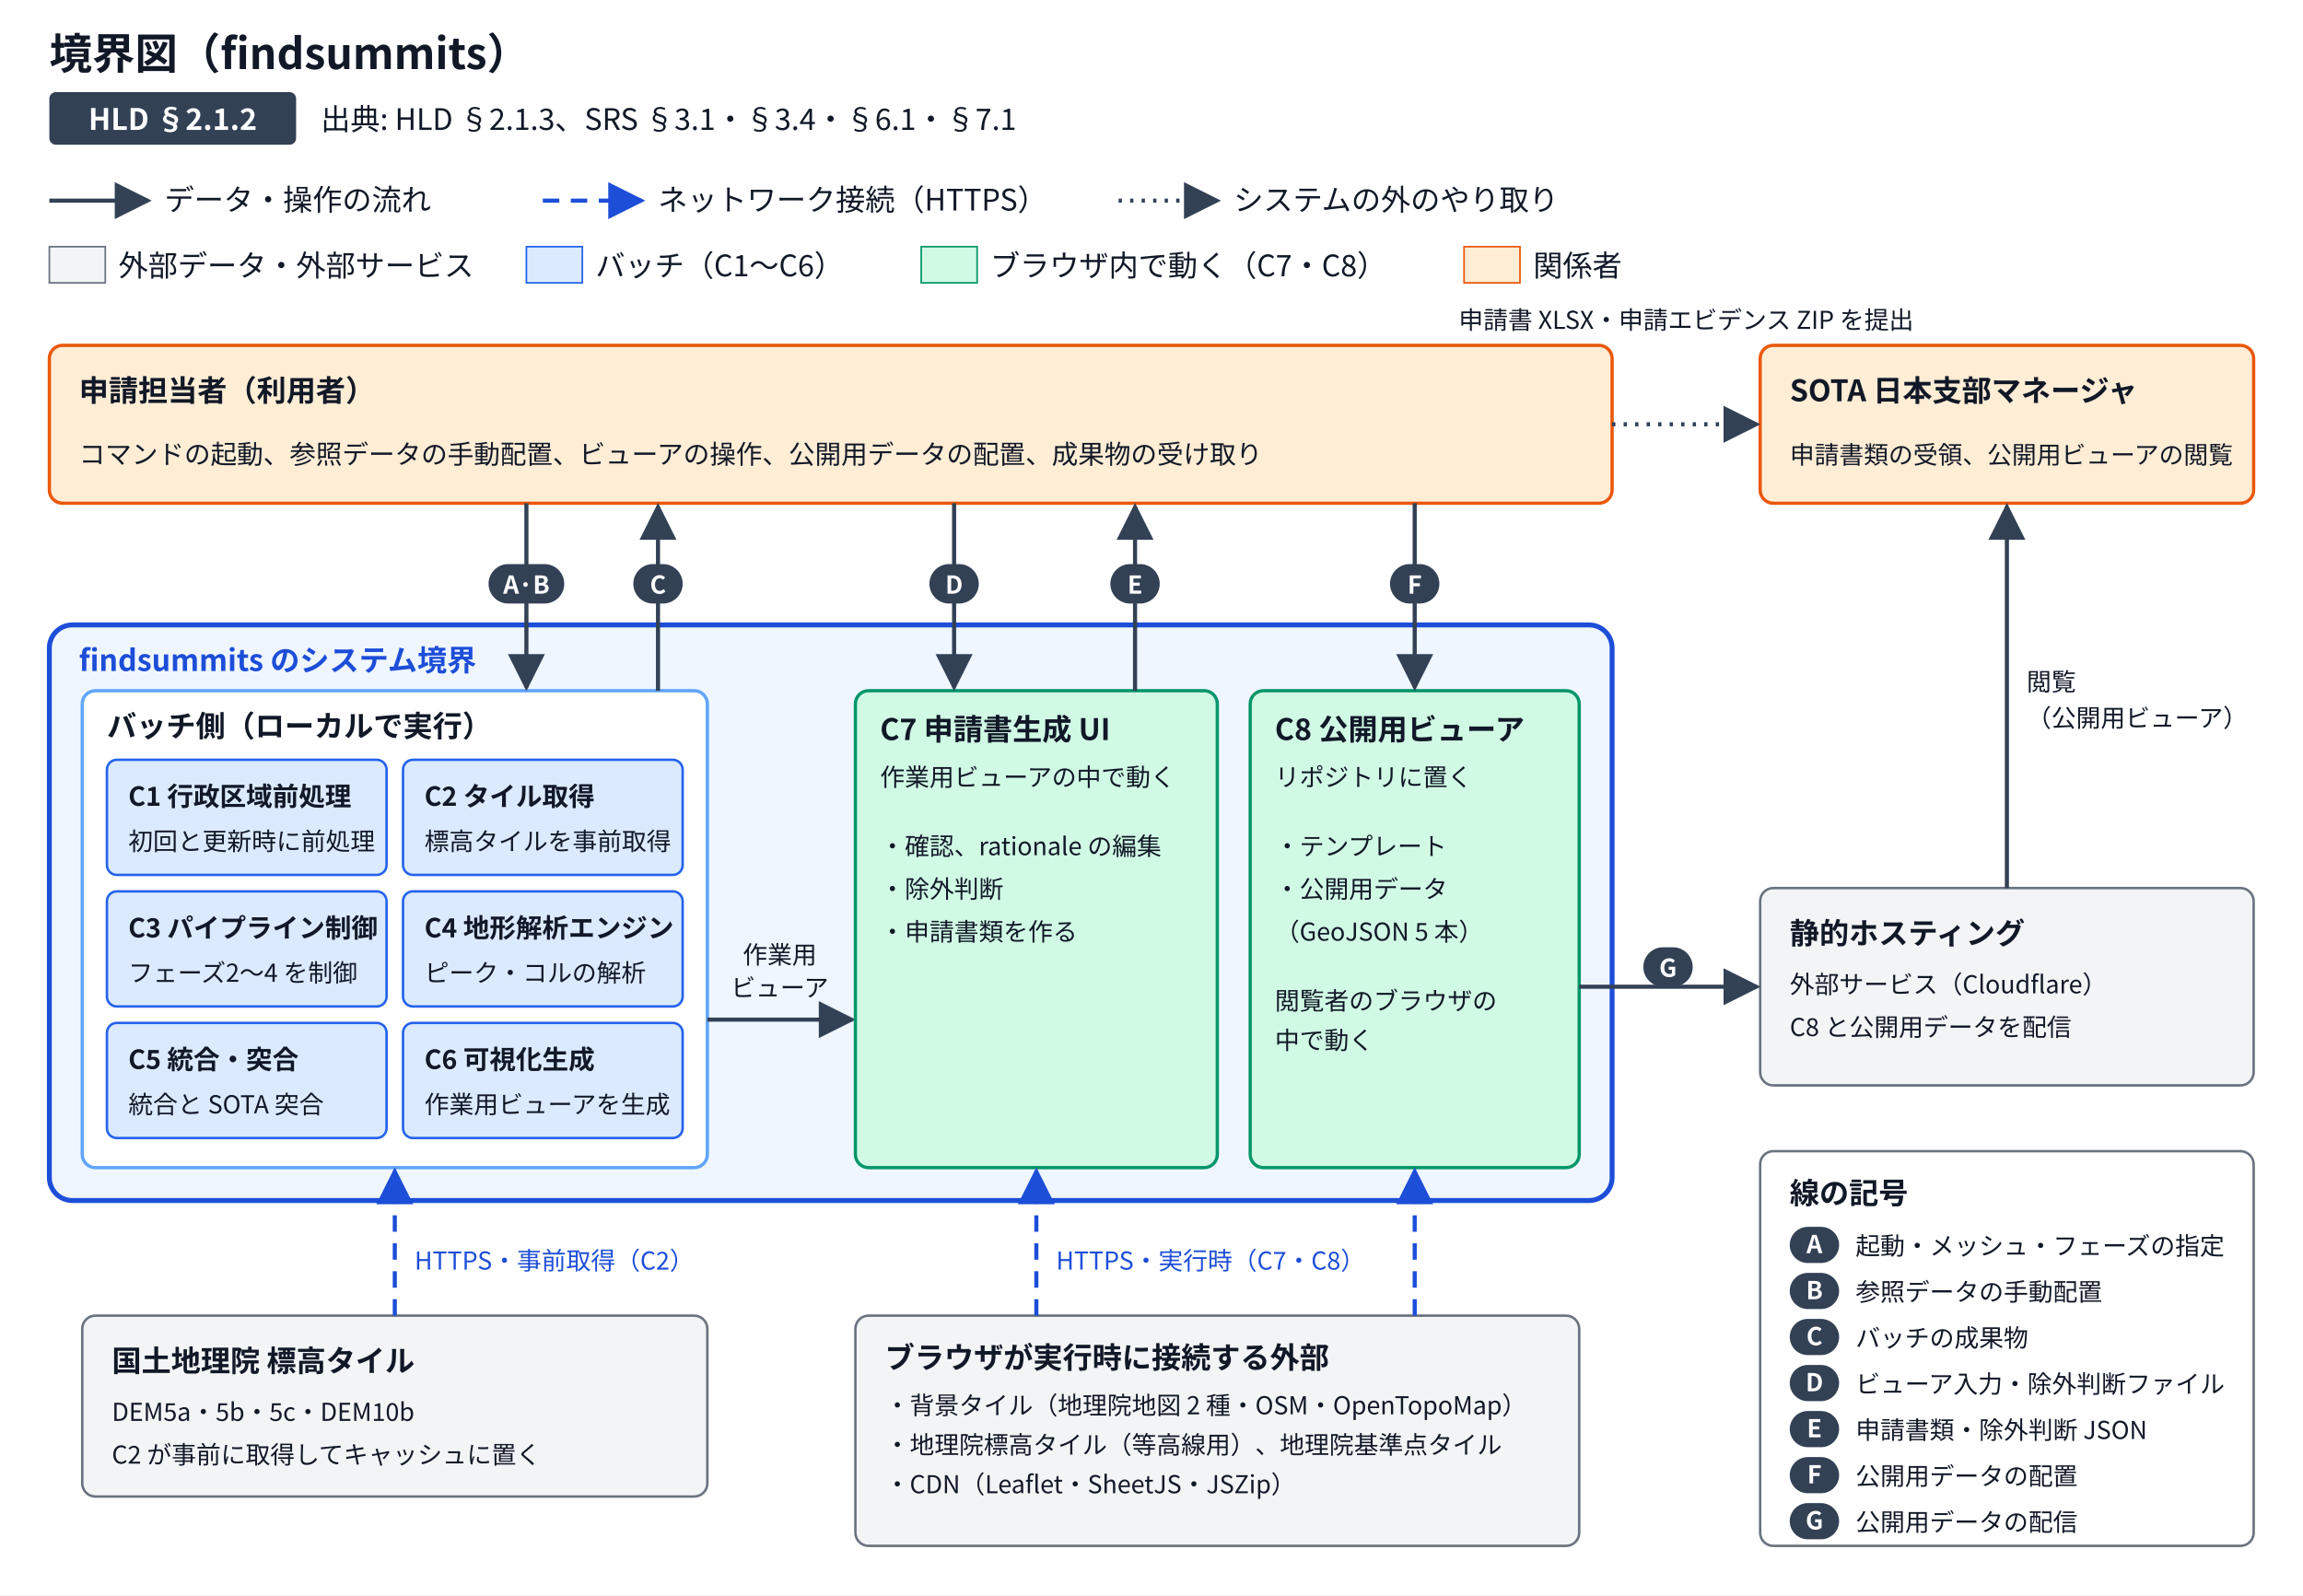
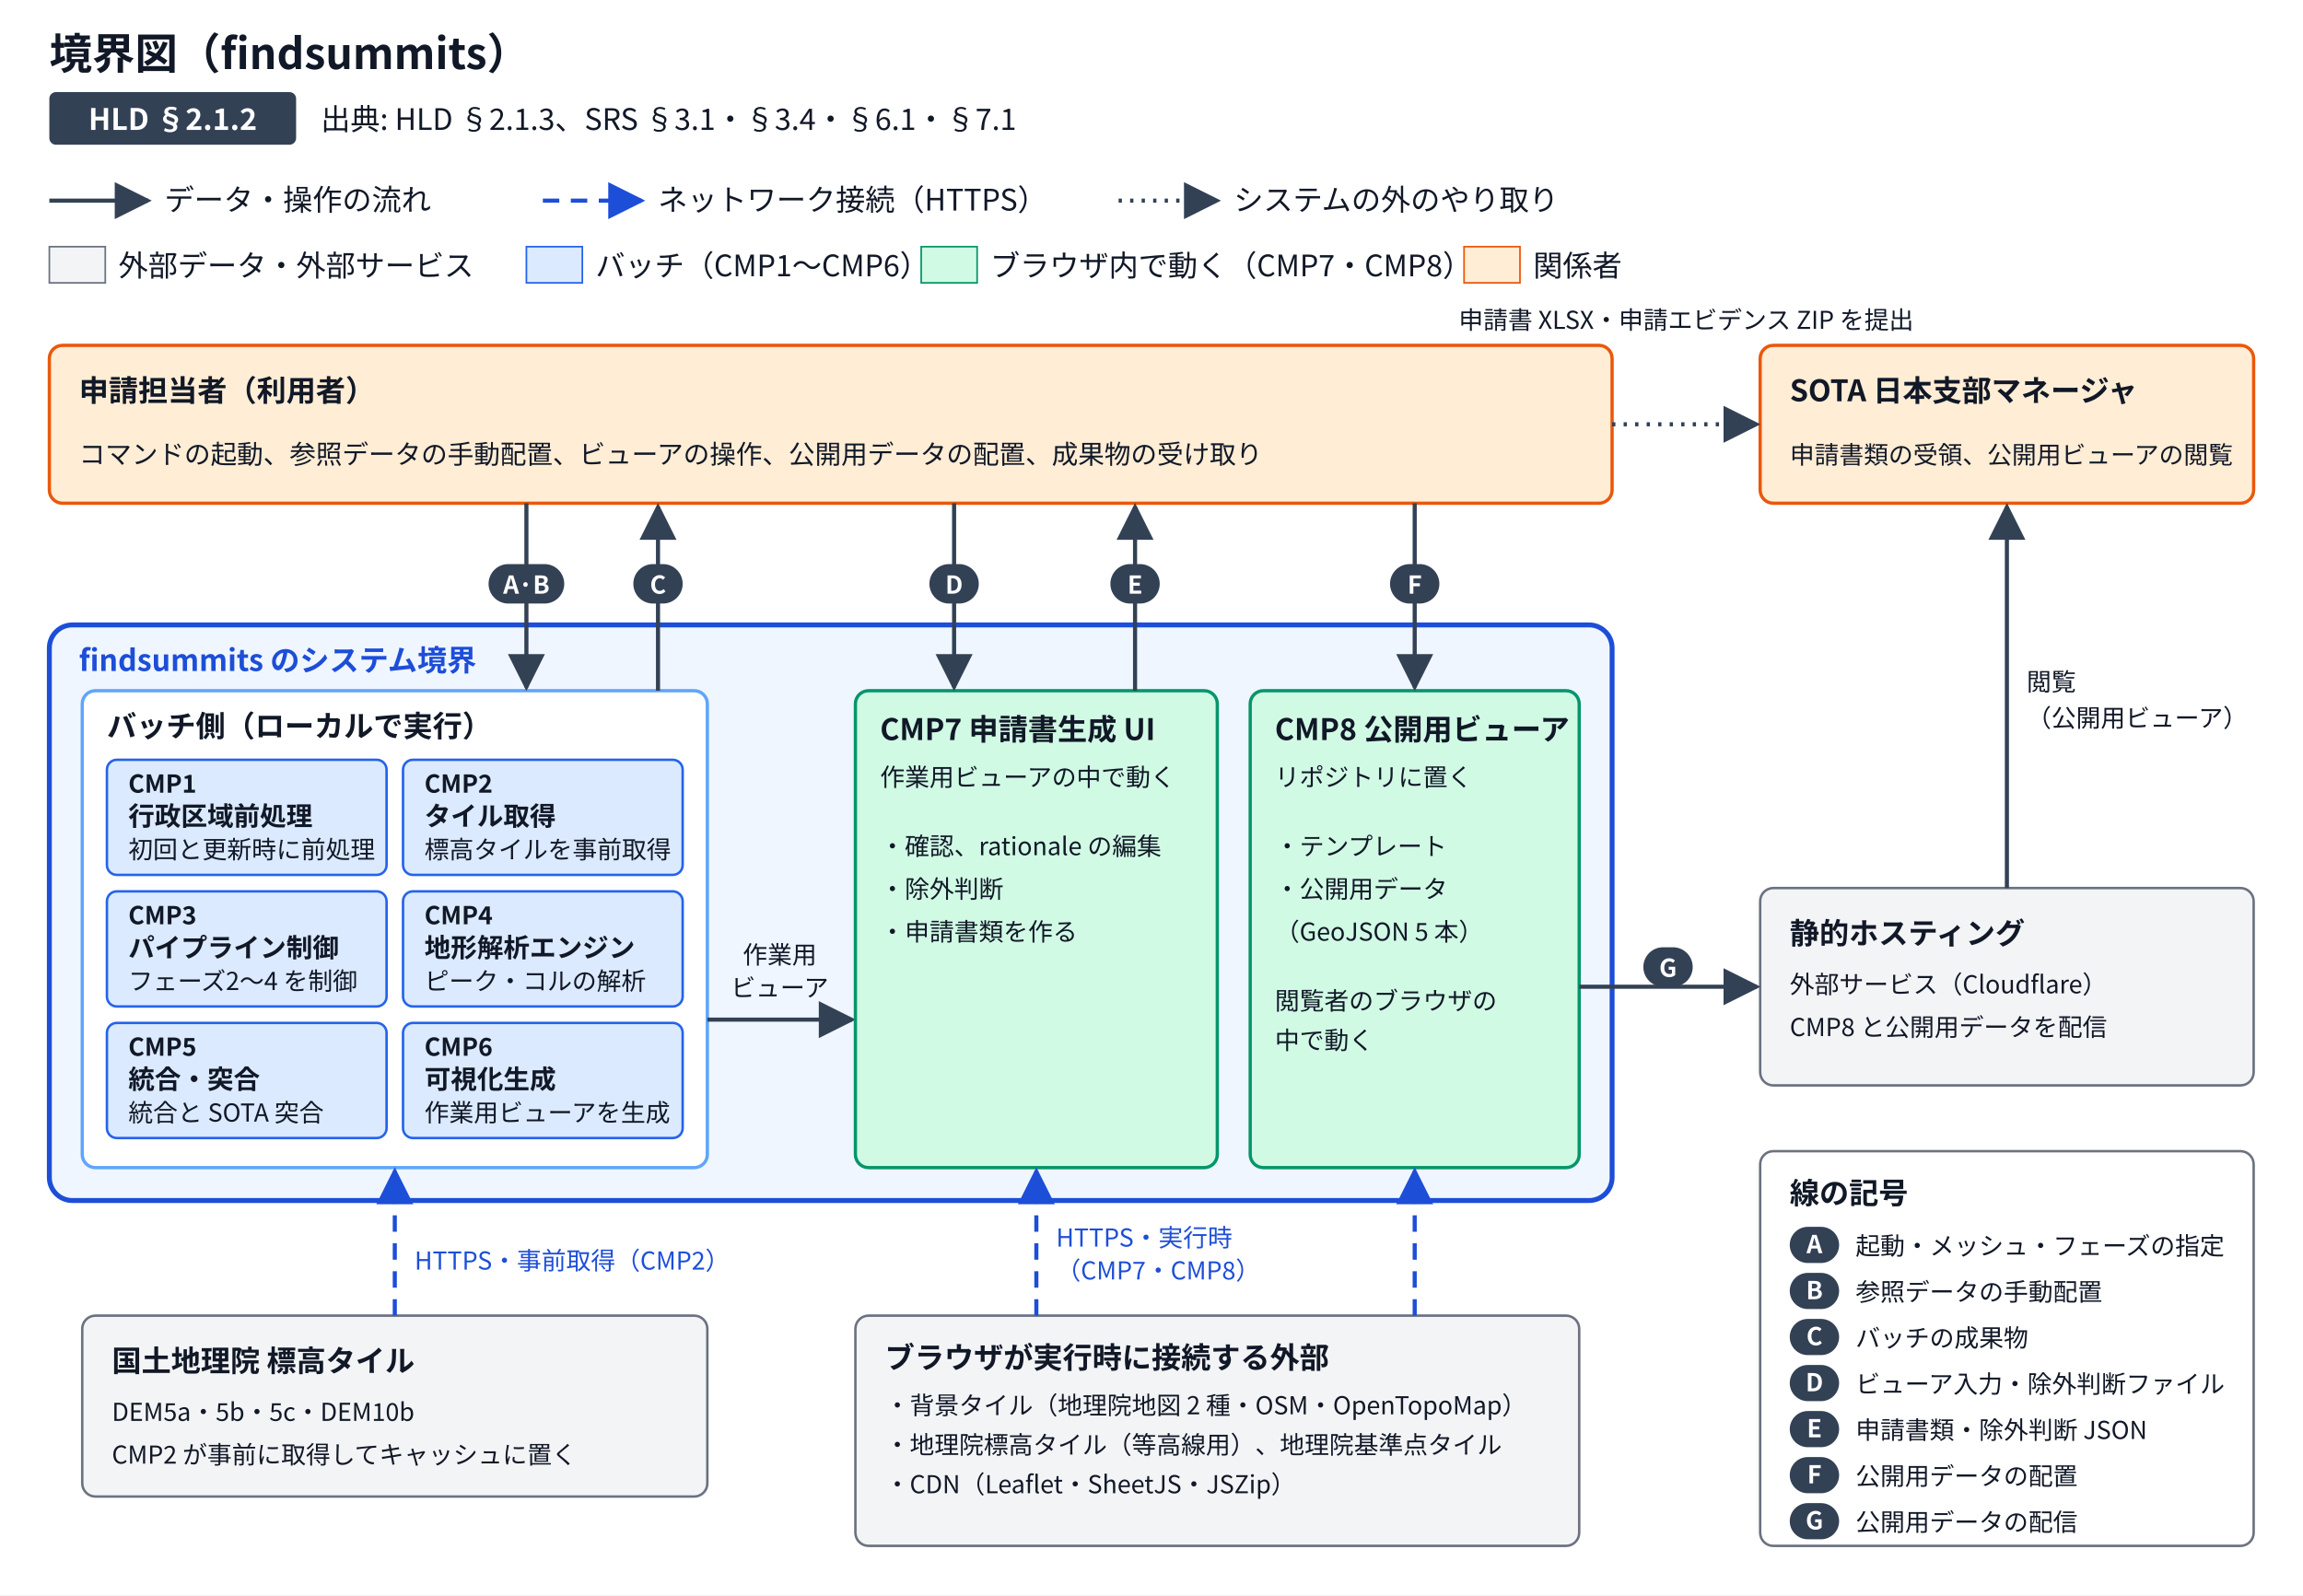
<svg xmlns="http://www.w3.org/2000/svg" width="1400" height="970" viewBox="0 0 1400 970" role="img" aria-label="HLD 境界図">
  <style>svg { font-family: "Noto Sans CJK JP", "Hiragino Sans", "Yu Gothic", "Meiryo", sans-serif; background: #fff; }
text { font-size: 18px; fill: #111827; }
.b { font-weight: 700; } .ttl { font-size: 26px; font-weight: 700; }
.w { fill: #fff; font-weight: 700; } .blue { fill: #1d4ed8; }
.s { font-size: 15px; } .m { font-size: 16px; }
.k { font-size: 15px; fill: #fff; font-weight: 700; }</style>
  <rect width="100%" height="100%" fill="#ffffff" />
  <defs>
    <marker id="ah1" viewBox="0 0 10 10" refX="9" refY="5" markerWidth="9" markerHeight="9" orient="auto-start-reverse">
      <path d="M0,0 L10,5 L0,10 z" fill="#334155" />
    </marker>
    <marker id="ah2" viewBox="0 0 10 10" refX="9" refY="5" markerWidth="9" markerHeight="9" orient="auto-start-reverse">
      <path d="M0,0 L10,5 L0,10 z" fill="#1d4ed8" />
    </marker>
  </defs>
  <text x="30" y="42" class="ttl">境界図（findsummits）</text>
  <rect x="30" y="56" width="150" height="32" rx="4" fill="#334155" />
  <text x="105" y="79" class="w" text-anchor="middle">HLD §2.1.2</text>
  <text x="195" y="79">出典: HLD §2.1.3、SRS §3.1・§3.4・§6.1・§7.1</text>
  <line x1="30" y1="122" x2="90" y2="122" stroke="#334155" stroke-width="2.5" marker-end="url(#ah1)" />
  <text x="100" y="128">データ・操作の流れ</text>
  <line x1="330" y1="122" x2="390" y2="122" stroke="#1d4ed8" stroke-width="2.5" stroke-dasharray="10 7" marker-end="url(#ah2)" />
  <text x="400" y="128">ネットワーク接続（HTTPS）</text>
  <line x1="680" y1="122" x2="740" y2="122" stroke="#334155" stroke-width="2.5" stroke-dasharray="2 5" marker-end="url(#ah1)" />
  <text x="750" y="128">システムの外のやり取り</text>
  <rect x="30" y="150" width="34" height="22" fill="#f3f4f6" stroke="#6b7280" />
  <text x="72" y="168">外部データ・外部サービス</text>
  <rect x="320" y="150" width="34" height="22" fill="#dbeafe" stroke="#2563eb" />
-   <text x="362" y="168">バッチ（C1〜C6）</text>
+   <text x="362" y="168">バッチ（CMP1〜CMP6）</text>
  <rect x="560" y="150" width="34" height="22" fill="#d1fae5" stroke="#059669" />
-   <text x="602" y="168">ブラウザ内で動く（C7・C8）</text>
+   <text x="602" y="168">ブラウザ内で動く（CMP7・CMP8）</text>
  <rect x="890" y="150" width="34" height="22" fill="#ffedd5" stroke="#ea580c" />
  <text x="932" y="168">関係者</text>
  <rect x="30" y="210" width="950" height="96" rx="8" fill="#ffedd5" stroke="#ea580c" stroke-width="2" />
  <text x="48" y="244" class="b">申請担当者（利用者）</text>
  <text x="48" y="282" class="m">コマンドの起動、参照データの手動配置、ビューアの操作、公開用データの配置、成果物の受け取り</text>
  <rect x="1070" y="210" width="300" height="96" rx="8" fill="#ffedd5" stroke="#ea580c" stroke-width="2" />
  <text x="1088" y="244" class="b">SOTA 日本支部マネージャ</text>
  <text x="1088" y="282" class="s">申請書類の受領、公開用ビューアの閲覧</text>
  <line x1="980" y1="258" x2="1068" y2="258" stroke="#334155" stroke-width="2.5" stroke-dasharray="2 5" marker-end="url(#ah1)" />
  <text x="1025" y="200" class="s" text-anchor="middle">申請書 XLSX・申請エビデンス ZIP を提出</text>
  <rect x="30" y="380" width="950" height="350" rx="14" fill="#eff6ff" stroke="#1d4ed8" stroke-width="3" />
  <text x="48" y="408" class="b blue">findsummits のシステム境界</text>
  <rect x="50" y="420" width="380" height="290" rx="8" fill="#ffffff" stroke="#60a5fa" stroke-width="2" />
  <text x="65" y="448" class="b">バッチ側（ローカルで実行）</text>
  <rect x="65" y="462" width="170" height="70" rx="6" fill="#dbeafe" stroke="#2563eb" stroke-width="1.5" />
-   <text x="78" y="490" class="m b">C1 行政区域前処理</text>
-   <text x="78" y="517" class="s">初回と更新時に前処理</text>
+   <text x="78" y="482" class="s b">CMP1</text>
+   <text x="78" y="502" class="m b">行政区域前処理</text>
+   <text x="78" y="522" class="s">初回と更新時に前処理</text>
  <rect x="245" y="462" width="170" height="70" rx="6" fill="#dbeafe" stroke="#2563eb" stroke-width="1.5" />
-   <text x="258" y="490" class="m b">C2 タイル取得</text>
-   <text x="258" y="517" class="s">標高タイルを事前取得</text>
+   <text x="258" y="482" class="s b">CMP2</text>
+   <text x="258" y="502" class="m b">タイル取得</text>
+   <text x="258" y="522" class="s">標高タイルを事前取得</text>
  <rect x="65" y="542" width="170" height="70" rx="6" fill="#dbeafe" stroke="#2563eb" stroke-width="1.5" />
-   <text x="78" y="570" class="m b">C3 パイプライン制御</text>
-   <text x="78" y="597" class="s">フェーズ2〜4 を制御</text>
+   <text x="78" y="562" class="s b">CMP3</text>
+   <text x="78" y="582" class="m b">パイプライン制御</text>
+   <text x="78" y="602" class="s">フェーズ2〜4 を制御</text>
  <rect x="245" y="542" width="170" height="70" rx="6" fill="#dbeafe" stroke="#2563eb" stroke-width="1.5" />
-   <text x="258" y="570" class="m b">C4 地形解析エンジン</text>
-   <text x="258" y="597" class="s">ピーク・コルの解析</text>
+   <text x="258" y="562" class="s b">CMP4</text>
+   <text x="258" y="582" class="m b">地形解析エンジン</text>
+   <text x="258" y="602" class="s">ピーク・コルの解析</text>
  <rect x="65" y="622" width="170" height="70" rx="6" fill="#dbeafe" stroke="#2563eb" stroke-width="1.5" />
-   <text x="78" y="650" class="m b">C5 統合・突合</text>
-   <text x="78" y="677" class="s">統合と SOTA 突合</text>
+   <text x="78" y="642" class="s b">CMP5</text>
+   <text x="78" y="662" class="m b">統合・突合</text>
+   <text x="78" y="682" class="s">統合と SOTA 突合</text>
  <rect x="245" y="622" width="170" height="70" rx="6" fill="#dbeafe" stroke="#2563eb" stroke-width="1.5" />
-   <text x="258" y="650" class="m b">C6 可視化生成</text>
-   <text x="258" y="677" class="s">作業用ビューアを生成</text>
+   <text x="258" y="642" class="s b">CMP6</text>
+   <text x="258" y="662" class="m b">可視化生成</text>
+   <text x="258" y="682" class="s">作業用ビューアを生成</text>
  <line x1="430" y1="620" x2="518" y2="620" stroke="#334155" stroke-width="2.5" marker-end="url(#ah1)" />
  <text x="474" y="586" class="s" text-anchor="middle">作業用</text>
  <text x="474" y="606" class="s" text-anchor="middle">ビューア</text>
  <rect x="520" y="420" width="220" height="290" rx="8" fill="#d1fae5" stroke="#059669" stroke-width="2" />
-   <text x="535" y="450" class="b">C7 申請書生成 UI</text>
+   <text x="535" y="450" class="b">CMP7 申請書生成 UI</text>
  <text x="535" y="478" class="s">作業用ビューアの中で動く</text>
  <text x="535" y="520" class="s">・確認、rationale の編集</text>
  <text x="535" y="546" class="s">・除外判断</text>
  <text x="535" y="572" class="s">・申請書類を作る</text>
  <rect x="760" y="420" width="200" height="290" rx="8" fill="#d1fae5" stroke="#059669" stroke-width="2" />
-   <text x="775" y="450" class="b">C8 公開用ビューア</text>
+   <text x="775" y="450" class="b">CMP8 公開用ビューア</text>
  <text x="775" y="478" class="s">リポジトリに置く</text>
  <text x="775" y="520" class="s">・テンプレート</text>
  <text x="775" y="546" class="s">・公開用データ</text>
  <text x="775" y="572" class="s">（GeoJSON 5 本）</text>
  <text x="775" y="614" class="s">閲覧者のブラウザの</text>
  <text x="775" y="638" class="s">中で動く</text>
  <line x1="320" y1="306" x2="320" y2="418" stroke="#334155" stroke-width="2.5" marker-end="url(#ah1)" />
  <rect x="297" y="343" width="46" height="24" rx="12" fill="#334155" />
  <text x="320" y="361" class="k" text-anchor="middle">A·B</text>
  <line x1="400" y1="420" x2="400" y2="308" stroke="#334155" stroke-width="2.5" marker-end="url(#ah1)" />
  <rect x="385" y="343" width="30" height="24" rx="12" fill="#334155" />
  <text x="400" y="361" class="k" text-anchor="middle">C</text>
  <line x1="580" y1="306" x2="580" y2="418" stroke="#334155" stroke-width="2.5" marker-end="url(#ah1)" />
  <rect x="565" y="343" width="30" height="24" rx="12" fill="#334155" />
  <text x="580" y="361" class="k" text-anchor="middle">D</text>
  <line x1="690" y1="420" x2="690" y2="308" stroke="#334155" stroke-width="2.5" marker-end="url(#ah1)" />
  <rect x="675" y="343" width="30" height="24" rx="12" fill="#334155" />
  <text x="690" y="361" class="k" text-anchor="middle">E</text>
  <line x1="860" y1="306" x2="860" y2="418" stroke="#334155" stroke-width="2.5" marker-end="url(#ah1)" />
  <rect x="845" y="343" width="30" height="24" rx="12" fill="#334155" />
  <text x="860" y="361" class="k" text-anchor="middle">F</text>
  <rect x="1070" y="540" width="300" height="120" rx="8" fill="#f3f4f6" stroke="#6b7280" stroke-width="1.5" />
  <text x="1088" y="574" class="b">静的ホスティング</text>
  <text x="1088" y="604" class="s">外部サービス（Cloudflare）</text>
-   <text x="1088" y="630" class="s">C8 と公開用データを配信</text>
+   <text x="1088" y="630" class="s">CMP8 と公開用データを配信</text>
  <line x1="960" y1="600" x2="1068" y2="600" stroke="#334155" stroke-width="2.5" marker-end="url(#ah1)" />
  <rect x="999" y="576" width="30" height="24" rx="12" fill="#334155" />
  <text x="1014" y="594" class="k" text-anchor="middle">G</text>
  <line x1="1220" y1="540" x2="1220" y2="308" stroke="#334155" stroke-width="2.5" marker-end="url(#ah1)" />
  <text x="1232" y="420" class="s">閲覧</text>
  <text x="1232" y="442" class="s">（公開用ビューア）</text>
  <rect x="50" y="800" width="380" height="110" rx="8" fill="#f3f4f6" stroke="#6b7280" stroke-width="1.5" />
  <text x="68" y="834" class="b">国土地理院 標高タイル</text>
  <text x="68" y="864" class="s">DEM5a・5b・5c・DEM10b</text>
-   <text x="68" y="890" class="s">C2 が事前に取得してキャッシュに置く</text>
+   <text x="68" y="890" class="s">CMP2 が事前に取得してキャッシュに置く</text>
  <line x1="240" y1="800" x2="240" y2="712" stroke="#1d4ed8" stroke-width="2.5" stroke-dasharray="10 7" marker-end="url(#ah2)" />
-   <text x="252" y="772" class="s blue">HTTPS・事前取得（C2）</text>
+   <text x="252" y="772" class="s blue">HTTPS・事前取得（CMP2）</text>
  <rect x="520" y="800" width="440" height="140" rx="8" fill="#f3f4f6" stroke="#6b7280" stroke-width="1.5" />
  <text x="538" y="832" class="b">ブラウザが実行時に接続する外部</text>
  <text x="538" y="860" class="s">・背景タイル（地理院地図 2 種・OSM・OpenTopoMap）</text>
  <text x="538" y="884" class="s">・地理院標高タイル（等高線用）、地理院基準点タイル</text>
  <text x="538" y="908" class="s">・CDN（Leaflet・SheetJS・JSZip）</text>
  <line x1="630" y1="800" x2="630" y2="712" stroke="#1d4ed8" stroke-width="2.5" stroke-dasharray="10 7" marker-end="url(#ah2)" />
  <line x1="860" y1="800" x2="860" y2="712" stroke="#1d4ed8" stroke-width="2.5" stroke-dasharray="10 7" marker-end="url(#ah2)" />
-   <text x="642" y="772" class="s blue">HTTPS・実行時（C7・C8）</text>
+   <text x="642" y="758" class="s blue">HTTPS・実行時</text>
+   <text x="642" y="778" class="s blue">（CMP7・CMP8）</text>
  <rect x="1070" y="700" width="300" height="240" rx="8" fill="#ffffff" stroke="#6b7280" stroke-width="1.5" />
  <text x="1088" y="732" class="b">線の記号</text>
  <rect x="1088" y="746" width="30" height="22" rx="11" fill="#334155" />
  <text x="1103" y="762" class="k" text-anchor="middle">A</text>
  <text x="1128" y="763" class="s">起動・メッシュ・フェーズの指定</text>
  <rect x="1088" y="774" width="30" height="22" rx="11" fill="#334155" />
  <text x="1103" y="790" class="k" text-anchor="middle">B</text>
  <text x="1128" y="791" class="s">参照データの手動配置</text>
  <rect x="1088" y="802" width="30" height="22" rx="11" fill="#334155" />
  <text x="1103" y="818" class="k" text-anchor="middle">C</text>
  <text x="1128" y="819" class="s">バッチの成果物</text>
  <rect x="1088" y="830" width="30" height="22" rx="11" fill="#334155" />
  <text x="1103" y="846" class="k" text-anchor="middle">D</text>
  <text x="1128" y="847" class="s">ビューア入力・除外判断ファイル</text>
  <rect x="1088" y="858" width="30" height="22" rx="11" fill="#334155" />
  <text x="1103" y="874" class="k" text-anchor="middle">E</text>
  <text x="1128" y="875" class="s">申請書類・除外判断 JSON</text>
  <rect x="1088" y="886" width="30" height="22" rx="11" fill="#334155" />
  <text x="1103" y="902" class="k" text-anchor="middle">F</text>
  <text x="1128" y="903" class="s">公開用データの配置</text>
  <rect x="1088" y="914" width="30" height="22" rx="11" fill="#334155" />
  <text x="1103" y="930" class="k" text-anchor="middle">G</text>
  <text x="1128" y="931" class="s">公開用データの配信</text>
</svg>
